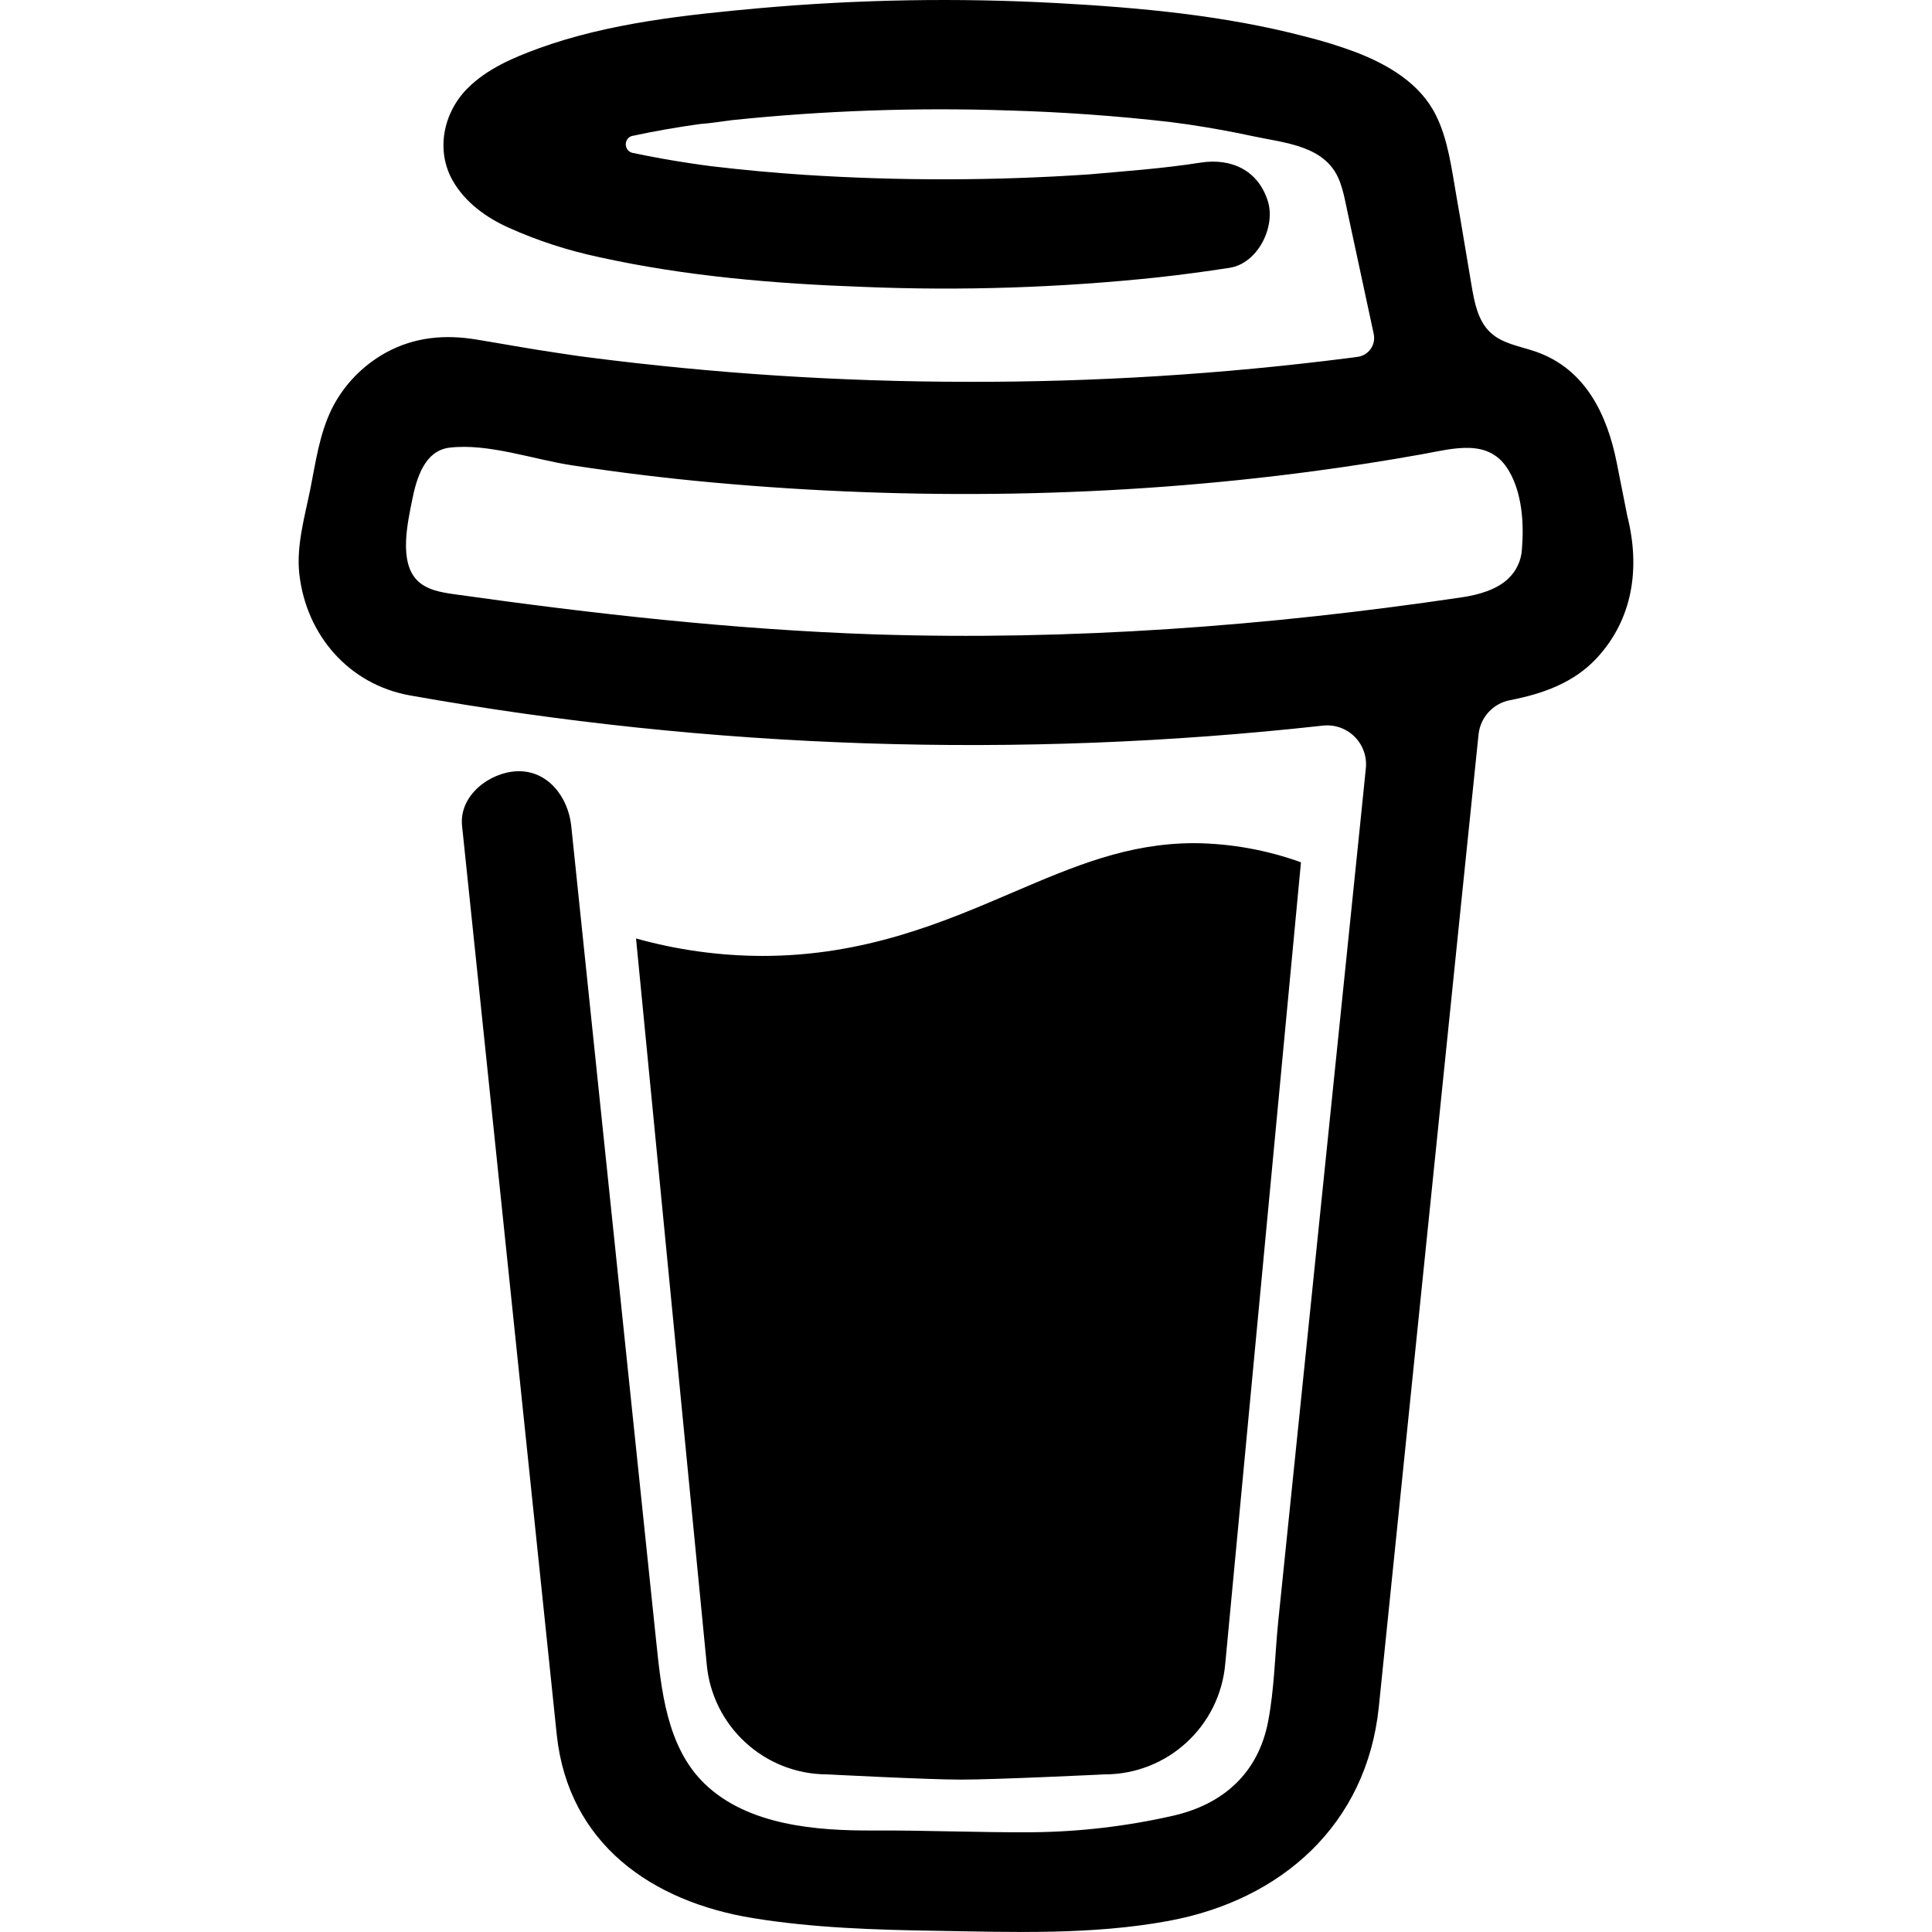
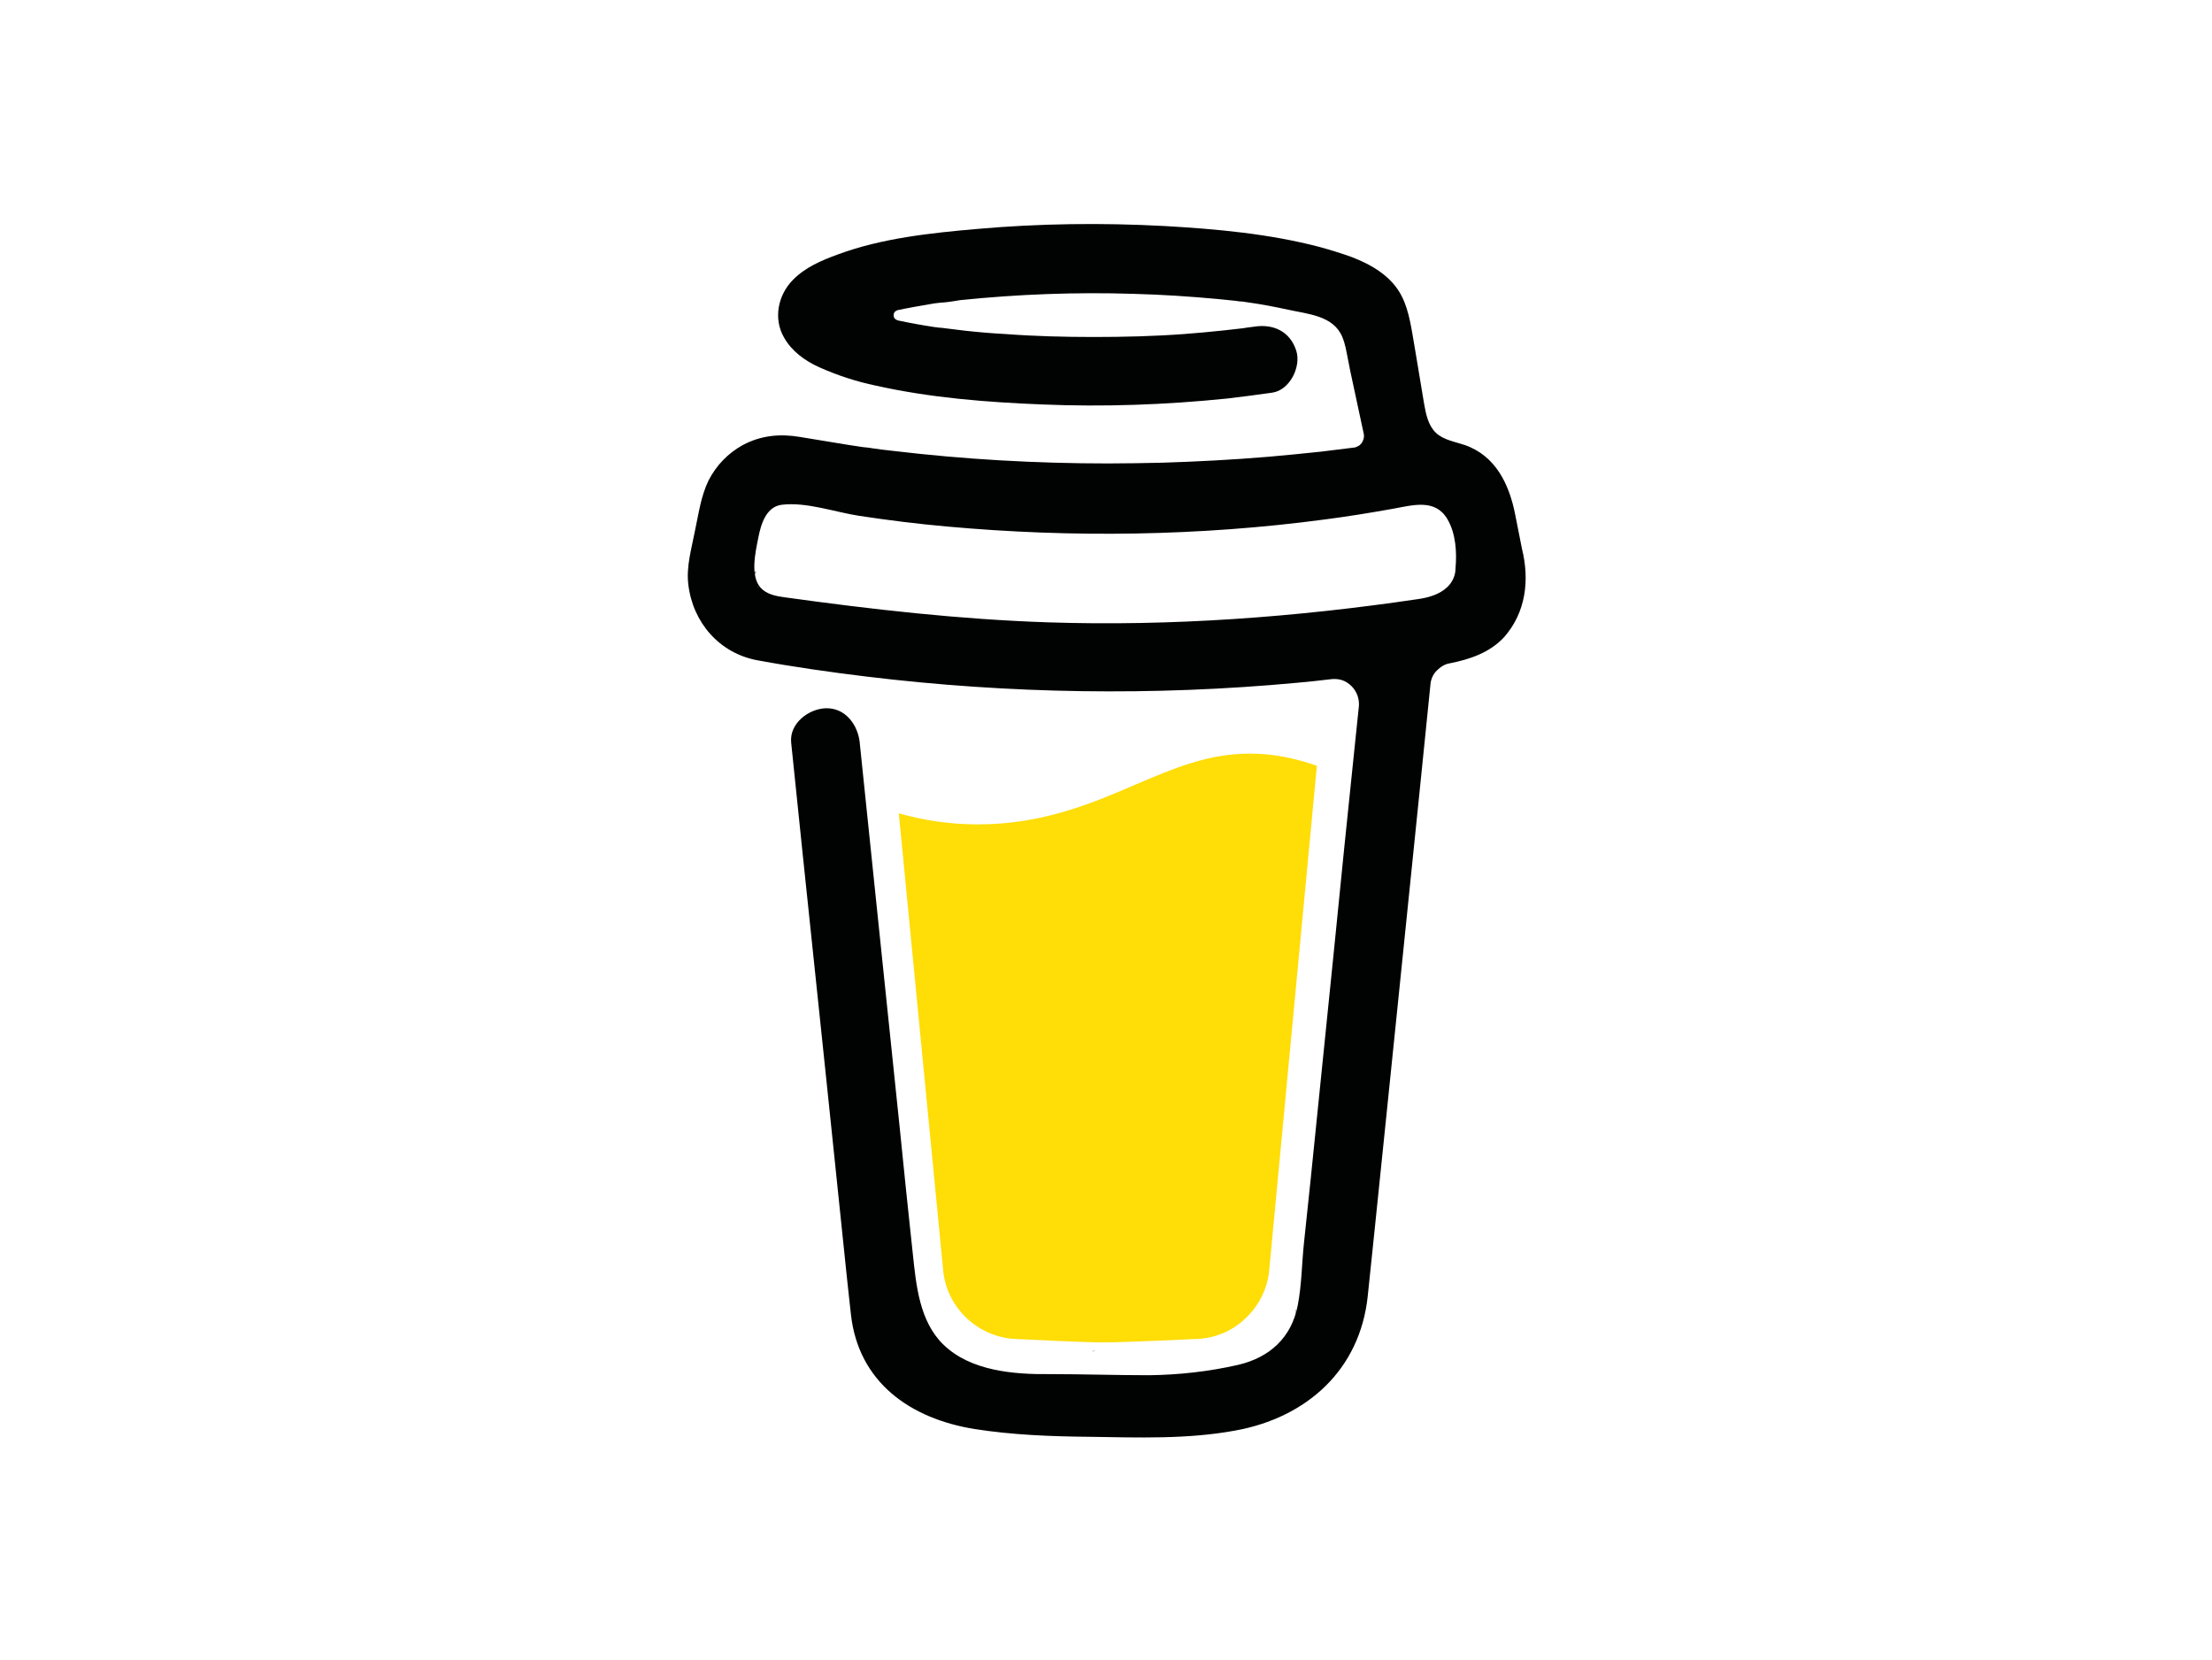
- <svg xmlns="http://www.w3.org/2000/svg" fill="#000000" width="800px" height="800px" viewBox="0 0 24 24" role="img">
-   <path d="m20.216 6.415-.132-.666c-.119-.598-.388-1.163-1.001-1.379-.197-.069-.42-.098-.57-.241-.152-.143-.196-.366-.231-.572-.065-.378-.125-.756-.192-1.133-.057-.325-.102-.69-.25-.987-.195-.4-.597-.634-.996-.788a5.723 5.723 0 0 0-.626-.194c-1-.263-2.05-.36-3.077-.416a25.834 25.834 0 0 0-3.7.062c-.915.083-1.88.184-2.75.5-.318.116-.646.256-.888.501-.297.302-.393.77-.177 1.146.154.267.415.456.692.58.36.162.737.284 1.123.366 1.075.238 2.189.331 3.287.37 1.218.05 2.437.01 3.65-.118.299-.033.598-.073.896-.119.352-.054.578-.513.474-.834-.124-.383-.457-.531-.834-.473-.466.074-.96.108-1.382.146-1.177.08-2.358.082-3.536.006a22.228 22.228 0 0 1-1.157-.107c-.086-.01-.18-.025-.258-.036-.243-.036-.484-.08-.724-.13-.111-.027-.111-.185 0-.212h.005c.277-.06.557-.108.838-.147h.002c.131-.009.263-.032.394-.048a25.076 25.076 0 0 1 3.426-.12c.674.019 1.347.067 2.017.144l.228.031c.267.04.533.088.798.145.392.085.895.113 1.07.542.055.137.08.288.111.431l.319 1.484a.237.237 0 0 1-.199.284h-.003c-.037.006-.075.01-.112.015a36.704 36.704 0 0 1-4.743.295 37.059 37.059 0 0 1-4.699-.304c-.14-.017-.293-.042-.417-.06-.326-.048-.649-.108-.973-.161-.393-.065-.768-.032-1.123.161-.29.16-.527.404-.675.701-.154.316-.199.66-.267 1-.069.34-.176.707-.135 1.056.087.753.613 1.365 1.37 1.502a39.69 39.69 0 0 0 11.343.376.483.483 0 0 1 .535.53l-.071.697-1.018 9.907c-.041.41-.047.832-.125 1.237-.122.637-.553 1.028-1.182 1.171-.577.131-1.165.2-1.756.205-.656.004-1.31-.025-1.966-.022-.699.004-1.556-.06-2.095-.58-.475-.458-.54-1.174-.605-1.793l-.731-7.013-.322-3.094c-.037-.351-.286-.695-.678-.678-.336.015-.718.3-.678.679l.228 2.185.949 9.112c.147 1.344 1.174 2.068 2.446 2.272.742.12 1.503.144 2.257.156.966.016 1.942.053 2.892-.122 1.408-.258 2.465-1.198 2.616-2.657.34-3.332.683-6.663 1.024-9.995l.215-2.087a.484.484 0 0 1 .39-.426c.402-.078.787-.212 1.074-.518.455-.488.546-1.124.385-1.766zm-1.478.772c-.145.137-.363.201-.578.233-2.416.359-4.866.54-7.308.46-1.748-.06-3.477-.254-5.207-.498-.17-.024-.353-.055-.47-.18-.22-.236-.111-.71-.054-.995.052-.26.152-.609.463-.646.484-.057 1.046.148 1.526.22.577.088 1.156.159 1.737.212 2.48.226 5.002.19 7.472-.14.45-.06.899-.13 1.345-.21.399-.072.84-.206 1.08.206.166.281.188.657.162.974a.544.544 0 0 1-.169.364zm-6.159 3.9c-.862.37-1.84.788-3.109.788a5.884 5.884 0 0 1-1.569-.217l.877 9.004c.065.78.717 1.38 1.5 1.38 0 0 1.243.065 1.658.065.447 0 1.786-.065 1.786-.065.783 0 1.434-.6 1.499-1.38l.94-9.95a3.996 3.996 0 0 0-1.322-.238c-.826 0-1.491.284-2.26.613z" />
+ <svg xmlns="http://www.w3.org/2000/svg" version="1.0" id="katman_1" x="0px" y="0px" viewBox="0 0 600 450" style="enable-background:new 0 0 600 450;" xml:space="preserve">
+   <style type="text/css">
+ 	.st0{fill:#010202;}
+ 	.st1{fill:#FFDD06;}
+ </style>
+   <path class="st0" d="M390.1,137.3l-0.2-0.1l-0.5-0.2C389.5,137.2,389.8,137.3,390.1,137.3z" />
+   <path class="st0" d="M393.4,160.9l-0.3,0.1L393.4,160.9z" />
+   <path class="st0" d="M390.1,137.2C390.1,137.2,390.1,137.2,390.1,137.2C390,137.2,390,137.2,390.1,137.2  C390.1,137.2,390.1,137.2,390.1,137.2z" />
+   <path class="st0" d="M393.1,160.7l0.4-0.2l0.1-0.1l0.1-0.1C393.5,160.4,393.3,160.6,393.1,160.7z" />
+   <path class="st0" d="M390.7,137.8l-0.4-0.4l-0.3-0.1C390.2,137.5,390.4,137.7,390.7,137.8z" />
+   <path class="st0" d="M297,366.2c-0.3,0.1-0.6,0.3-0.8,0.6l0.2-0.2C296.7,366.4,296.9,366.3,297,366.2z" />
+   <path class="st0" d="M351.5,355.4c0-0.3-0.2-0.3-0.1,0.9c0-0.1,0-0.2,0.1-0.3C351.4,355.9,351.4,355.7,351.5,355.4z" />
+   <path class="st0" d="M345.8,366.2c-0.3,0.1-0.6,0.3-0.8,0.6l0.2-0.2C345.5,366.4,345.7,366.3,345.8,366.2z" />
+   <path class="st0" d="M258.7,368.7c-0.2-0.2-0.5-0.3-0.8-0.4c0.2,0.1,0.5,0.2,0.6,0.3L258.7,368.7z" />
+   <path class="st0" d="M250.2,360.5c0-0.3-0.1-0.7-0.3-1C250,359.8,250.1,360.1,250.2,360.5L250.2,360.5z" />
+   <path class="st1" d="M308,212.8c-11.8,5.1-25.3,10.8-42.7,10.8c-7.3,0-14.5-1-21.5-3l12,123.6c0.4,5.2,2.8,10,6.6,13.5  c3.8,3.5,8.8,5.5,14,5.5c0,0,17.1,0.9,22.8,0.9c6.1,0,24.5-0.9,24.5-0.9c5.2,0,10.2-1.9,14-5.5c3.8-3.5,6.2-8.3,6.6-13.5l12.9-136.5  c-5.8-2-11.6-3.3-18.1-3.3C327.7,204.4,318.6,208.3,308,212.8z" />
+   <path class="st0" d="M206.5,160.2l0.2,0.2l0.1,0.1C206.8,160.3,206.7,160.2,206.5,160.2z" />
+   <path class="st0" d="M412.8,148.7l-1.8-9.1c-1.6-8.2-5.3-16-13.7-18.9c-2.7-0.9-5.8-1.4-7.8-3.3c-2.1-2-2.7-5-3.2-7.8  c-0.9-5.2-1.7-10.4-2.6-15.6c-0.8-4.5-1.4-9.5-3.4-13.5c-2.7-5.5-8.2-8.7-13.7-10.8c-2.8-1-5.7-1.9-8.6-2.7  c-13.7-3.6-28.1-4.9-42.2-5.7c-16.9-0.9-33.9-0.7-50.8,0.8c-12.6,1.1-25.8,2.5-37.7,6.9c-4.4,1.6-8.9,3.5-12.2,6.9  c-4.1,4.1-5.4,10.6-2.4,15.7c2.1,3.7,5.7,6.3,9.5,8c4.9,2.2,10.1,3.9,15.4,5c14.8,3.3,30,4.5,45.1,5.1c16.7,0.7,33.4,0.1,50.1-1.6  c4.1-0.5,8.2-1,12.3-1.6c4.8-0.7,7.9-7.1,6.5-11.4c-1.7-5.3-6.3-7.3-11.4-6.5c-0.8,0.1-1.5,0.2-2.3,0.3l-0.5,0.1  c-1.8,0.2-3.5,0.4-5.3,0.6c-3.6,0.4-7.2,0.7-10.9,1c-8.1,0.6-16.3,0.8-24.5,0.8c-8,0-16-0.2-24-0.8c-3.7-0.2-7.3-0.5-10.9-0.9  c-1.7-0.2-3.3-0.4-4.9-0.6l-1.6-0.2l-0.3,0l-1.6-0.2c-3.3-0.5-6.6-1.1-9.9-1.8c-0.3-0.1-0.6-0.3-0.8-0.5s-0.3-0.6-0.3-0.9  c0-0.3,0.1-0.7,0.3-0.9s0.5-0.4,0.8-0.5h0.1c2.8-0.6,5.7-1.1,8.6-1.6c1-0.2,1.9-0.3,2.9-0.4h0c1.8-0.1,3.6-0.4,5.4-0.7  c15.6-1.6,31.3-2.2,47-1.7c7.6,0.2,15.2,0.7,22.8,1.4c1.6,0.2,3.3,0.3,4.9,0.5c0.6,0.1,1.2,0.2,1.9,0.2l1.3,0.2  c3.7,0.5,7.3,1.2,11,2c5.4,1.2,12.3,1.6,14.7,7.4c0.8,1.9,1.1,3.9,1.5,5.9l0.5,2.5c0,0,0,0.1,0,0.1c1.3,5.9,2.5,11.8,3.8,17.7  c0.1,0.4,0.1,0.9,0,1.3c-0.1,0.4-0.3,0.9-0.5,1.2c-0.3,0.4-0.6,0.7-1,0.9c-0.4,0.2-0.8,0.4-1.2,0.4h0l-0.8,0.1l-0.8,0.1  c-2.4,0.3-4.9,0.6-7.3,0.9c-4.8,0.5-9.6,1-14.4,1.4c-9.6,0.8-19.1,1.3-28.7,1.6c-4.9,0.1-9.8,0.2-14.7,0.2  c-19.5,0-38.9-1.1-58.2-3.4c-2.1-0.2-4.2-0.5-6.3-0.8c1.6,0.2-1.2-0.2-1.7-0.2c-1.3-0.2-2.7-0.4-4-0.6c-4.5-0.7-8.9-1.5-13.4-2.2  c-5.4-0.9-10.5-0.4-15.4,2.2c-4,2.2-7.2,5.5-9.3,9.6c-2.1,4.3-2.7,9.1-3.7,13.7c-0.9,4.7-2.4,9.7-1.8,14.5  c1.2,10.3,8.4,18.7,18.8,20.6c9.8,1.8,19.6,3.2,29.5,4.4c38.7,4.7,77.9,5.3,116.7,1.7c3.2-0.3,6.3-0.6,9.5-1c1-0.1,2,0,2.9,0.3  c0.9,0.3,1.8,0.9,2.5,1.6c0.7,0.7,1.2,1.5,1.6,2.5c0.3,0.9,0.5,1.9,0.4,2.9l-1,9.6c-2,19.3-4,38.6-5.9,58  c-2.1,20.3-4.1,40.6-6.2,60.9c-0.6,5.7-1.2,11.4-1.8,17.1c-0.6,5.6-0.6,11.4-1.7,17c-1.7,8.7-7.6,14.1-16.2,16.1  c-7.9,1.8-16,2.7-24.1,2.8c-9,0-18-0.3-27-0.3c-9.6,0.1-21.4-0.8-28.8-8c-6.5-6.3-7.4-16.1-8.3-24.6c-1.2-11.2-2.4-22.5-3.5-33.7  l-6.5-62.5l-4.2-40.5c-0.1-0.7-0.1-1.3-0.2-2c-0.5-4.8-3.9-9.5-9.3-9.3c-4.6,0.2-9.8,4.1-9.3,9.3l3.1,30l6.5,62  c1.8,17.6,3.7,35.2,5.5,52.9c0.4,3.4,0.7,6.8,1.1,10.1c2,18.5,16.1,28.4,33.6,31.2c10.2,1.6,20.6,2,31,2.1  c13.3,0.2,26.7,0.7,39.7-1.7c19.3-3.5,33.8-16.4,35.9-36.5c0.6-5.8,1.2-11.6,1.8-17.3c2-19.1,3.9-38.2,5.9-57.4l6.4-62.5l2.9-28.6  c0.1-1.4,0.7-2.8,1.7-3.8s2.2-1.8,3.6-2c5.5-1.1,10.8-2.9,14.7-7.1C413.8,166.2,415,157.5,412.8,148.7z M205,154.9  c0.1,0-0.1,0.7-0.1,1C204.8,155.4,204.8,154.9,205,154.9z M205.5,159c0,0,0.2,0.1,0.3,0.4C205.6,159.2,205.5,159,205.5,159  L205.5,159z M206,159.7C206.2,160.1,206.3,160.3,206,159.7L206,159.7z M207.1,160.6L207.1,160.6  C207.1,160.6,207.2,160.6,207.1,160.6C207.1,160.6,207.1,160.6,207.1,160.6L207.1,160.6z M392.5,159.3c-2,1.9-5,2.8-7.9,3.2  c-33.1,4.9-66.8,7.4-100.3,6.3c-24-0.8-47.7-3.5-71.5-6.8c-2.3-0.3-4.8-0.8-6.4-2.5c-3-3.2-1.5-9.7-0.7-13.7  c0.7-3.6,2.1-8.4,6.4-8.9c6.6-0.8,14.4,2,20.9,3c7.9,1.2,15.9,2.2,23.8,2.9c34,3.1,68.7,2.6,102.5-1.9c6.2-0.8,12.3-1.8,18.5-2.9  c5.5-1,11.5-2.8,14.8,2.8c2.3,3.9,2.6,9,2.2,13.4C394.8,156.2,393.9,158,392.5,159.3L392.5,159.3z" />
</svg>
